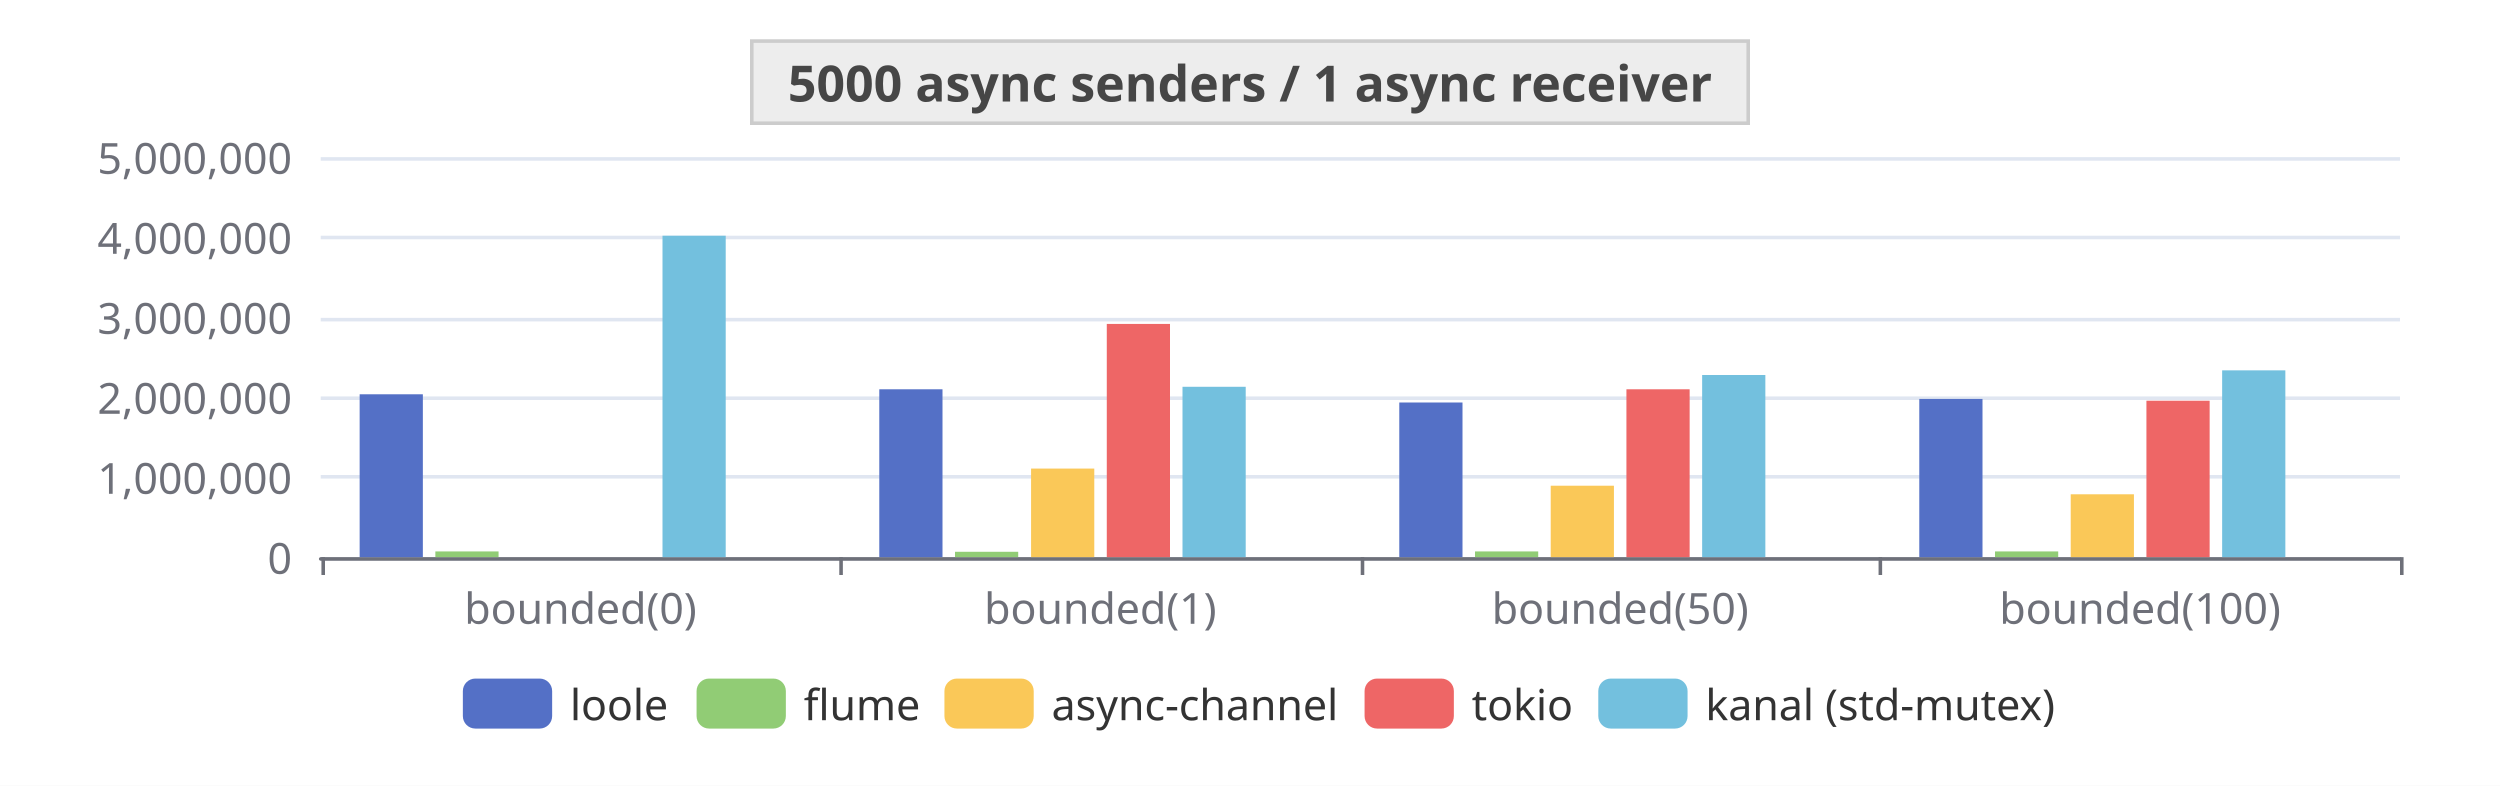
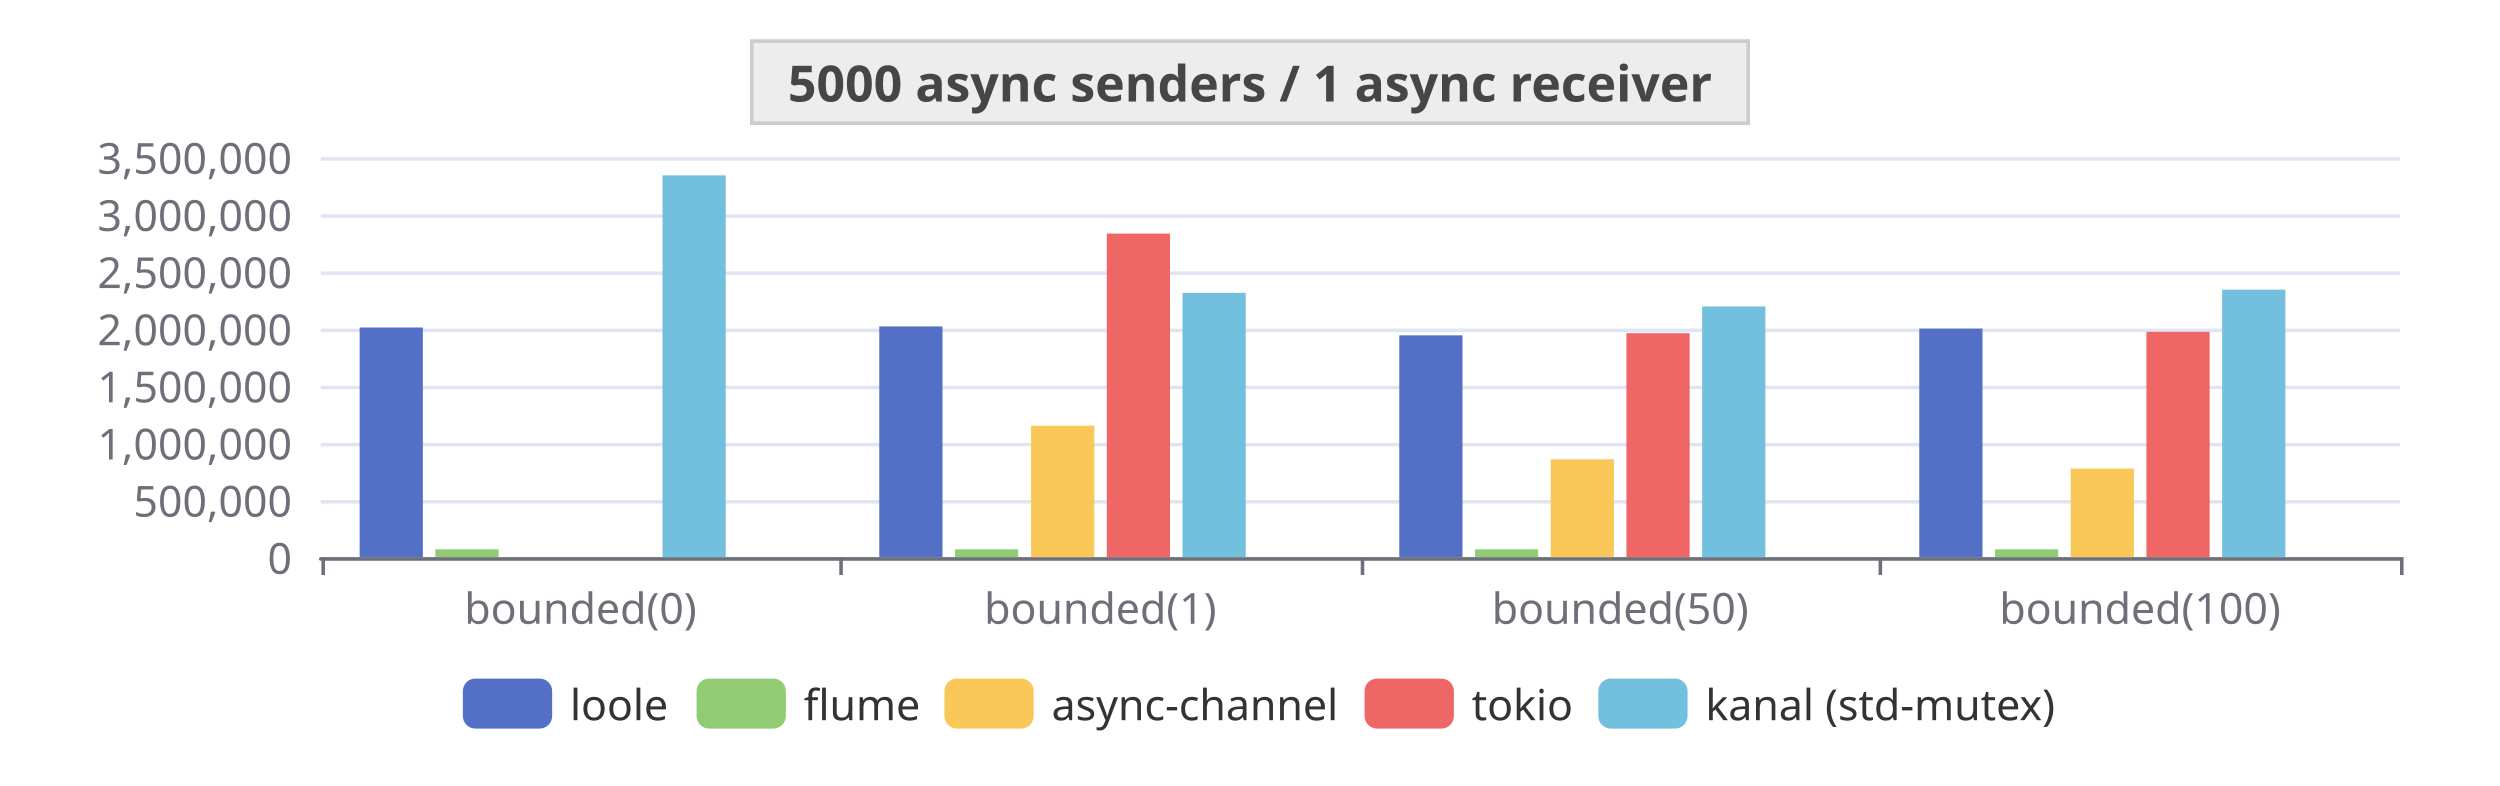
<svg xmlns="http://www.w3.org/2000/svg" width="700" height="220" version="1.1" baseProfile="full" viewBox="0 0 700 220">
  <rect width="700" height="220" x="0" y="0" id="0" fill="white" />
  <path d="M89.8 156.5L672 156.5" fill="none" stroke="#E0E6F1" />
-   <path d="M89.8 133.5L672 133.5" fill="none" stroke="#E0E6F1" />
-   <path d="M89.8 111.5L672 111.5" fill="none" stroke="#E0E6F1" />
-   <path d="M89.8 89.5L672 89.5" fill="none" stroke="#E0E6F1" />
-   <path d="M89.8 66.5L672 66.5" fill="none" stroke="#E0E6F1" />
+   <path d="M89.8 140.5L672 140.5" fill="none" stroke="#E0E6F1" />
+   <path d="M89.8 124.5L672 124.5" fill="none" stroke="#E0E6F1" />
+   <path d="M89.8 108.5L672 108.5" fill="none" stroke="#E0E6F1" />
+   <path d="M89.8 92.5L672 92.5" fill="none" stroke="#E0E6F1" />
+   <path d="M89.8 76.5L672 76.5" fill="none" stroke="#E0E6F1" />
+   <path d="M89.8 60.5L672 60.5" fill="none" stroke="#E0E6F1" />
  <path d="M89.8 44.5L672 44.5" fill="none" stroke="#E0E6F1" />
  <path d="M89.8 156.5L672 156.5" fill="none" stroke="#6E7079" stroke-linecap="round" />
  <path d="M90.5 156L90.5 161" fill="none" stroke="#6E7079" />
  <path d="M235.5 156L235.5 161" fill="none" stroke="#6E7079" />
  <path d="M381.5 156L381.5 161" fill="none" stroke="#6E7079" />
  <path d="M526.5 156L526.5 161" fill="none" stroke="#6E7079" />
  <path d="M672.5 156L672.5 161" fill="none" stroke="#6E7079" />
  <text dominant-baseline="central" text-anchor="end" style="font-size:12px;font-family:sans-serif;" transform="translate(81.76 156)" fill="#6E7079">0</text>
-   <text dominant-baseline="central" text-anchor="end" style="font-size:12px;font-family:sans-serif;" transform="translate(81.76 133.6)" fill="#6E7079">1,000,000</text>
-   <text dominant-baseline="central" text-anchor="end" style="font-size:12px;font-family:sans-serif;" transform="translate(81.76 111.2)" fill="#6E7079">2,000,000</text>
-   <text dominant-baseline="central" text-anchor="end" style="font-size:12px;font-family:sans-serif;" transform="translate(81.76 88.8)" fill="#6E7079">3,000,000</text>
-   <text dominant-baseline="central" text-anchor="end" style="font-size:12px;font-family:sans-serif;" transform="translate(81.76 66.4)" fill="#6E7079">4,000,000</text>
-   <text dominant-baseline="central" text-anchor="end" style="font-size:12px;font-family:sans-serif;" transform="translate(81.76 44)" fill="#6E7079">5,000,000</text>
+   <text dominant-baseline="central" text-anchor="end" style="font-size:12px;font-family:sans-serif;" transform="translate(81.76 140)" fill="#6E7079">500,000</text>
+   <text dominant-baseline="central" text-anchor="end" style="font-size:12px;font-family:sans-serif;" transform="translate(81.76 124)" fill="#6E7079">1,000,000</text>
+   <text dominant-baseline="central" text-anchor="end" style="font-size:12px;font-family:sans-serif;" transform="translate(81.76 108)" fill="#6E7079">1,500,000</text>
+   <text dominant-baseline="central" text-anchor="end" style="font-size:12px;font-family:sans-serif;" transform="translate(81.76 92)" fill="#6E7079">2,000,000</text>
+   <text dominant-baseline="central" text-anchor="end" style="font-size:12px;font-family:sans-serif;" transform="translate(81.76 76)" fill="#6E7079">2,500,000</text>
+   <text dominant-baseline="central" text-anchor="end" style="font-size:12px;font-family:sans-serif;" transform="translate(81.76 60)" fill="#6E7079">3,000,000</text>
+   <text dominant-baseline="central" text-anchor="end" style="font-size:12px;font-family:sans-serif;" transform="translate(81.76 44)" fill="#6E7079">3,500,000</text>
  <text dominant-baseline="central" text-anchor="middle" style="font-size:12px;font-family:sans-serif;" y="6" transform="translate(162.54 164)" fill="#6E7079">bounded(0)</text>
  <text dominant-baseline="central" text-anchor="middle" style="font-size:12px;font-family:sans-serif;" y="6" transform="translate(308.1 164)" fill="#6E7079">bounded(1)</text>
  <text dominant-baseline="central" text-anchor="middle" style="font-size:12px;font-family:sans-serif;" y="6" transform="translate(453.66 164)" fill="#6E7079">bounded(50)</text>
  <text dominant-baseline="central" text-anchor="middle" style="font-size:12px;font-family:sans-serif;" y="6" transform="translate(599.22 164)" fill="#6E7079">bounded(100)</text>
-   <path d="M100.7 156l17.7 0l0 -45.6l-17.7 0Z" fill="#5470c6" />
-   <path d="M246.2 156l17.7 0l0 -47l-17.7 0Z" fill="#5470c6" />
-   <path d="M391.8 156l17.7 0l0 -43.3l-17.7 0Z" fill="#5470c6" />
-   <path d="M537.4 156l17.7 0l0 -44.3l-17.7 0Z" fill="#5470c6" />
-   <path d="M121.9 156l17.7 0l0 -1.6l-17.7 0Z" fill="#91cc75" />
-   <path d="M267.4 156l17.7 0l0 -1.5l-17.7 0Z" fill="#91cc75" />
-   <path d="M413 156l17.7 0l0 -1.6l-17.7 0Z" fill="#91cc75" />
-   <path d="M558.6 156l17.7 0l0 -1.6l-17.7 0Z" fill="#91cc75" />
+   <path d="M100.7 156l17.7 0l0 -64.3l-17.7 0Z" fill="#5470c6" />
+   <path d="M246.2 156l17.7 0l0 -64.6l-17.7 0Z" fill="#5470c6" />
+   <path d="M391.8 156l17.7 0l0 -62.1l-17.7 0Z" fill="#5470c6" />
+   <path d="M537.4 156l17.7 0l0 -64l-17.7 0Z" fill="#5470c6" />
+   <path d="M121.9 156l17.7 0l0 -2.2l-17.7 0Z" fill="#91cc75" />
+   <path d="M267.4 156l17.7 0l0 -2.2l-17.7 0Z" fill="#91cc75" />
+   <path d="M413 156l17.7 0l0 -2.2l-17.7 0Z" fill="#91cc75" />
+   <path d="M558.6 156l17.7 0l0 -2.2l-17.7 0Z" fill="#91cc75" />
  <path d="M143.1 156l17.7 0l0 0l-17.7 0Z" fill="#fac858" />
-   <path d="M288.7 156l17.7 0l0 -24.8l-17.7 0Z" fill="#fac858" />
-   <path d="M434.2 156l17.7 0l0 -20l-17.7 0Z" fill="#fac858" />
-   <path d="M579.8 156l17.7 0l0 -17.6l-17.7 0Z" fill="#fac858" />
+   <path d="M288.7 156l17.7 0l0 -36.8l-17.7 0Z" fill="#fac858" />
+   <path d="M434.2 156l17.7 0l0 -27.4l-17.7 0Z" fill="#fac858" />
+   <path d="M579.8 156l17.7 0l0 -24.8l-17.7 0Z" fill="#fac858" />
  <path d="M164.3 156l17.7 0l0 0l-17.7 0Z" fill="#ee6666" />
-   <path d="M309.9 156l17.7 0l0 -65.3l-17.7 0Z" fill="#ee6666" />
-   <path d="M455.4 156l17.7 0l0 -47l-17.7 0Z" fill="#ee6666" />
-   <path d="M601 156l17.7 0l0 -43.8l-17.7 0Z" fill="#ee6666" />
-   <path d="M185.5 156l17.7 0l0 -90l-17.7 0Z" fill="#73c0de" />
-   <path d="M331.1 156l17.7 0l0 -47.7l-17.7 0Z" fill="#73c0de" />
-   <path d="M476.6 156l17.7 0l0 -51l-17.7 0Z" fill="#73c0de" />
-   <path d="M622.2 156l17.7 0l0 -52.3l-17.7 0Z" fill="#73c0de" />
+   <path d="M309.9 156l17.7 0l0 -90.6l-17.7 0Z" fill="#ee6666" />
+   <path d="M455.4 156l17.7 0l0 -62.7l-17.7 0Z" fill="#ee6666" />
+   <path d="M601 156l17.7 0l0 -63.1l-17.7 0Z" fill="#ee6666" />
+   <path d="M185.5 156l17.7 0l0 -106.9l-17.7 0Z" fill="#73c0de" />
+   <path d="M331.1 156l17.7 0l0 -74l-17.7 0Z" fill="#73c0de" />
+   <path d="M476.6 156l17.7 0l0 -70.2l-17.7 0Z" fill="#73c0de" />
+   <path d="M622.2 156l17.7 0l0 -74.9l-17.7 0Z" fill="#73c0de" />
  <path d="M206.7 156l17.7 0l0 0l-17.7 0Z" fill="#3ba272" />
  <path d="M352.3 156l17.7 0l0 0l-17.7 0Z" fill="#3ba272" />
  <path d="M497.8 156l17.7 0l0 0l-17.7 0Z" fill="#3ba272" />
  <path d="M643.4 156l17.7 0l0 0l-17.7 0Z" fill="#3ba272" />
  <path d="M-5 -5l450.8 0l0 24l-450.8 0Z" transform="translate(129.6 190)" fill="rgb(0,0,0)" fill-opacity="0" stroke="#ccc" stroke-width="0" />
  <path d="M3.5 0L21.5 0A3.5 3.5 0 0 1 25 3.5L25 10.5A3.5 3.5 0 0 1 21.5 14L3.5 14A3.5 3.5 0 0 1 0 10.5L0 3.5A3.5 3.5 0 0 1 3.5 0" transform="translate(129.6 190)" fill="#5470c6" />
  <text dominant-baseline="central" text-anchor="start" style="font-size:12px;font-family:sans-serif;" x="30" y="7" transform="translate(129.6 190)" fill="#333">loole</text>
  <path d="M3.5 0L21.5 0A3.5 3.5 0 0 1 25 3.5L25 10.5A3.5 3.5 0 0 1 21.5 14L3.5 14A3.5 3.5 0 0 1 0 10.5L0 3.5A3.5 3.5 0 0 1 3.5 0" transform="translate(195.04 190)" fill="#91cc75" />
  <text dominant-baseline="central" text-anchor="start" style="font-size:12px;font-family:sans-serif;" x="30" y="7" transform="translate(195.04 190)" fill="#333">flume</text>
  <path d="M3.5 0L21.5 0A3.5 3.5 0 0 1 25 3.5L25 10.5A3.5 3.5 0 0 1 21.5 14L3.5 14A3.5 3.5 0 0 1 0 10.5L0 3.5A3.5 3.5 0 0 1 3.5 0" transform="translate(264.44 190)" fill="#fac858" />
  <text dominant-baseline="central" text-anchor="start" style="font-size:12px;font-family:sans-serif;" x="30" y="7" transform="translate(264.44 190)" fill="#333">async-channel</text>
  <path d="M3.5 0L21.5 0A3.5 3.5 0 0 1 25 3.5L25 10.5A3.5 3.5 0 0 1 21.5 14L3.5 14A3.5 3.5 0 0 1 0 10.5L0 3.5A3.5 3.5 0 0 1 3.5 0" transform="translate(382.08 190)" fill="#ee6666" />
  <text dominant-baseline="central" text-anchor="start" style="font-size:12px;font-family:sans-serif;" x="30" y="7" transform="translate(382.08 190)" fill="#333">tokio</text>
  <path d="M3.5 0L21.5 0A3.5 3.5 0 0 1 25 3.5L25 10.5A3.5 3.5 0 0 1 21.5 14L3.5 14A3.5 3.5 0 0 1 0 10.5L0 3.5A3.5 3.5 0 0 1 3.5 0" transform="translate(447.52 190)" fill="#73c0de" />
  <text dominant-baseline="central" text-anchor="start" style="font-size:12px;font-family:sans-serif;" xml:space="preserve" x="30" y="7" transform="translate(447.52 190)" fill="#333">kanal (std-mutex)</text>
  <path d="M-139.5 -4.5l279 0l0 23l-279 0Z" transform="translate(350 16)" fill="#ddd8" stroke="#ccc" />
  <text dominant-baseline="central" text-anchor="middle" style="font-size:14px;font-family:sans-serif;font-weight:bold;" xml:space="preserve" y="7" transform="translate(350 16)" fill="#464646">5000 async senders / 1 async receiver</text>
</svg>
